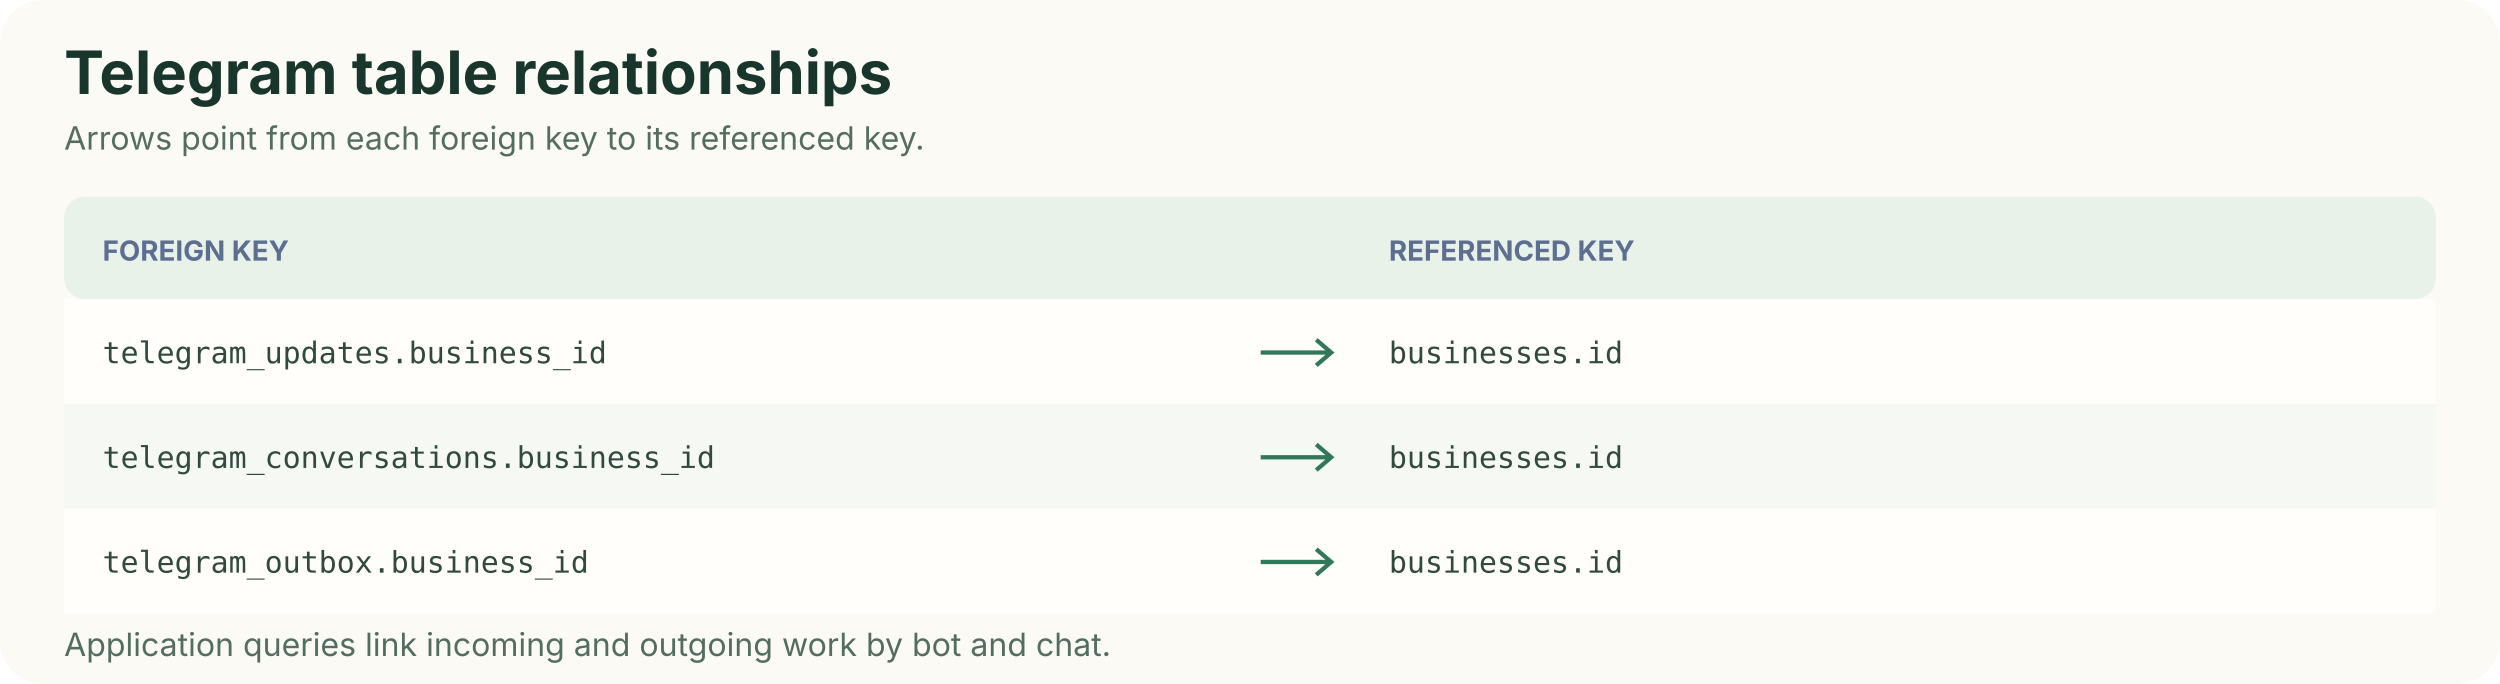
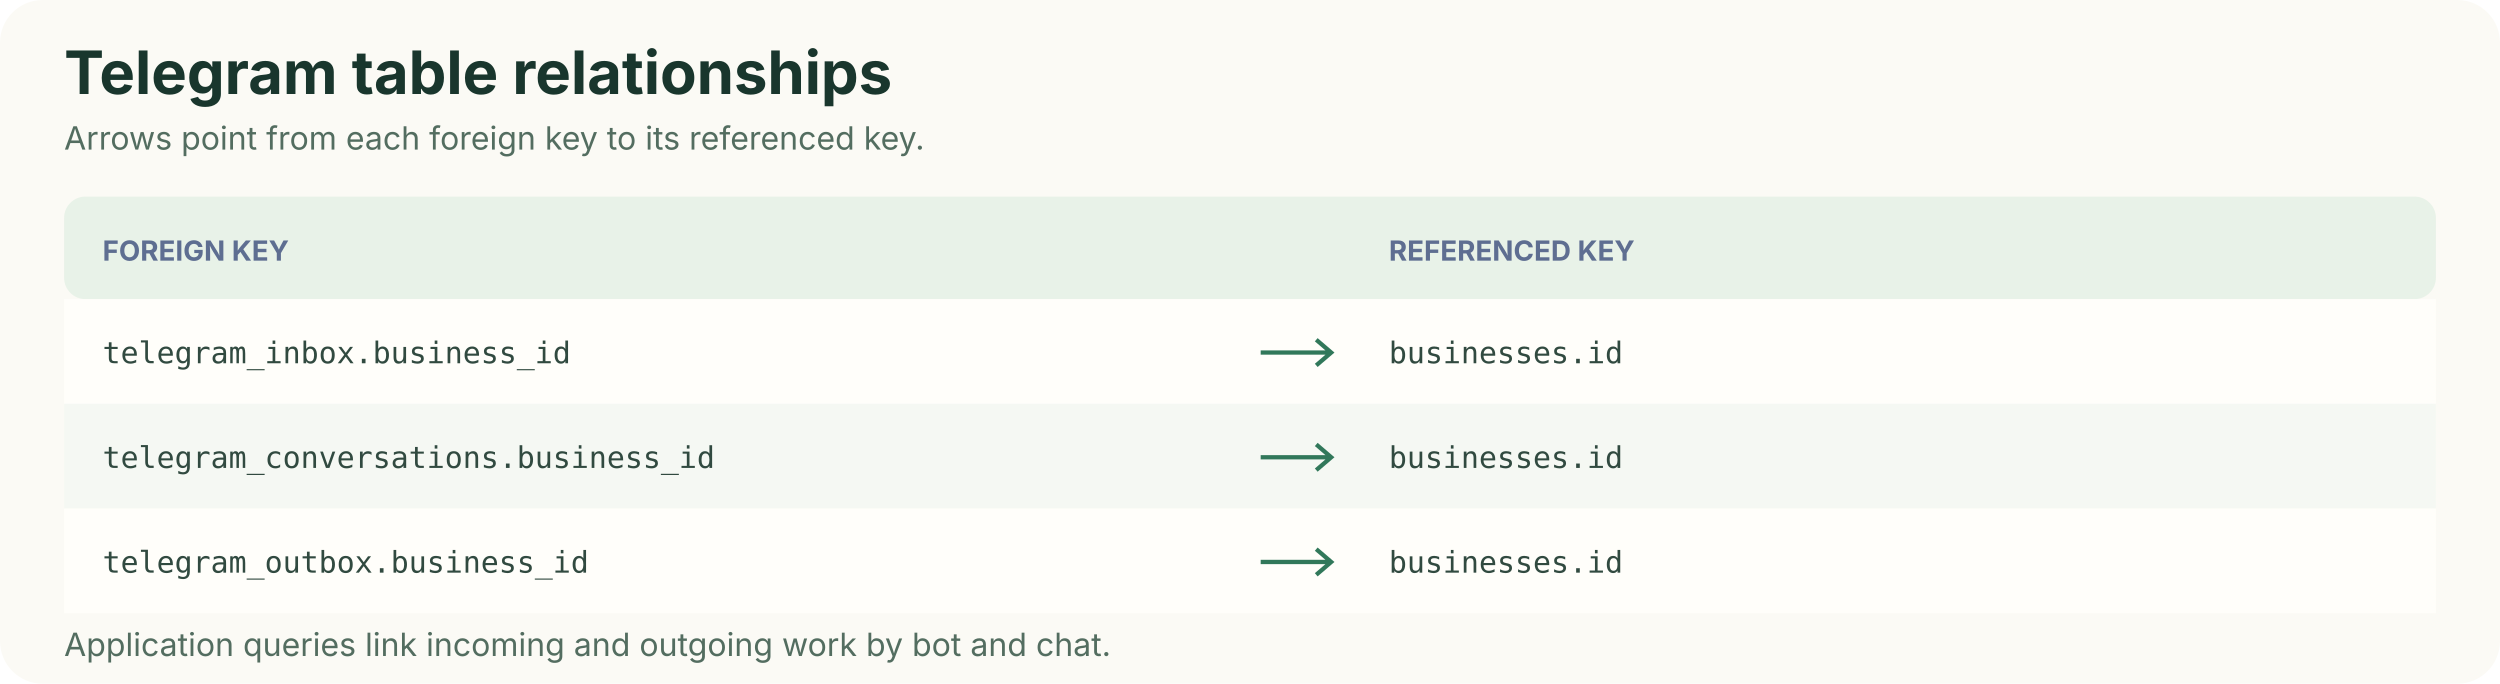
<svg xmlns="http://www.w3.org/2000/svg" width="1170" height="320" viewBox="0 0 1170 320" role="img" aria-labelledby="title desc">
  <style>
text {font-family:Inter,Arial,sans-serif; fill:#19362d}
.title {font-size:28px;font-weight:700}
.subtitle {font-size:15px;fill:#536d60}
.name {font:700 16px ui-monospace,Menlo,monospace;fill:#173f32}
.field {font:14px ui-monospace,Menlo,monospace;fill:#314a40}
.key {font-size:13px;font-weight:700;fill:#5e6e91}
</style>
  <rect width="1170" height="320" rx="20" fill="#fbfaf5" />
  <text x="30" y="44" class="title">Telegram table relationships</text>
  <text x="30" y="70" class="subtitle">Arrows point from each foreign key to its referenced key.</text>
  <rect x="30" y="92" width="1110" height="48" rx="10" fill="#e8f2e8" />
  <text x="48" y="122" class="key">FOREIGN KEY</text>
  <text x="650" y="122" class="key">REFERENCED KEY</text>
  <rect x="30" y="140" width="1110" height="49" fill="#fffefa" />
-   <text x="48" y="170" class="field">telegram_updates.business_id</text>
+   <text x="48" y="170" class="field">telegram_inbox.business_id</text>
  <text x="650" y="170" class="field">businesses.id</text>
  <path d="M590 165 h33 m-7 -6 7 6 -7 6" fill="none" stroke="#31785a" stroke-width="2" />
  <rect x="30" y="189" width="1110" height="49" fill="#f5f8f3" />
  <text x="48" y="219" class="field">telegram_conversations.business_id</text>
  <text x="650" y="219" class="field">businesses.id</text>
  <path d="M590 214 h33 m-7 -6 7 6 -7 6" fill="none" stroke="#31785a" stroke-width="2" />
  <rect x="30" y="238" width="1110" height="49" fill="#fffefa" />
  <text x="48" y="268" class="field">telegram_outbox.business_id</text>
  <text x="650" y="268" class="field">businesses.id</text>
  <path d="M590 263 h33 m-7 -6 7 6 -7 6" fill="none" stroke="#31785a" stroke-width="2" />
  <text x="30" y="307" class="subtitle">Application queries link incoming and outgoing work by bot and chat.</text>
</svg>
